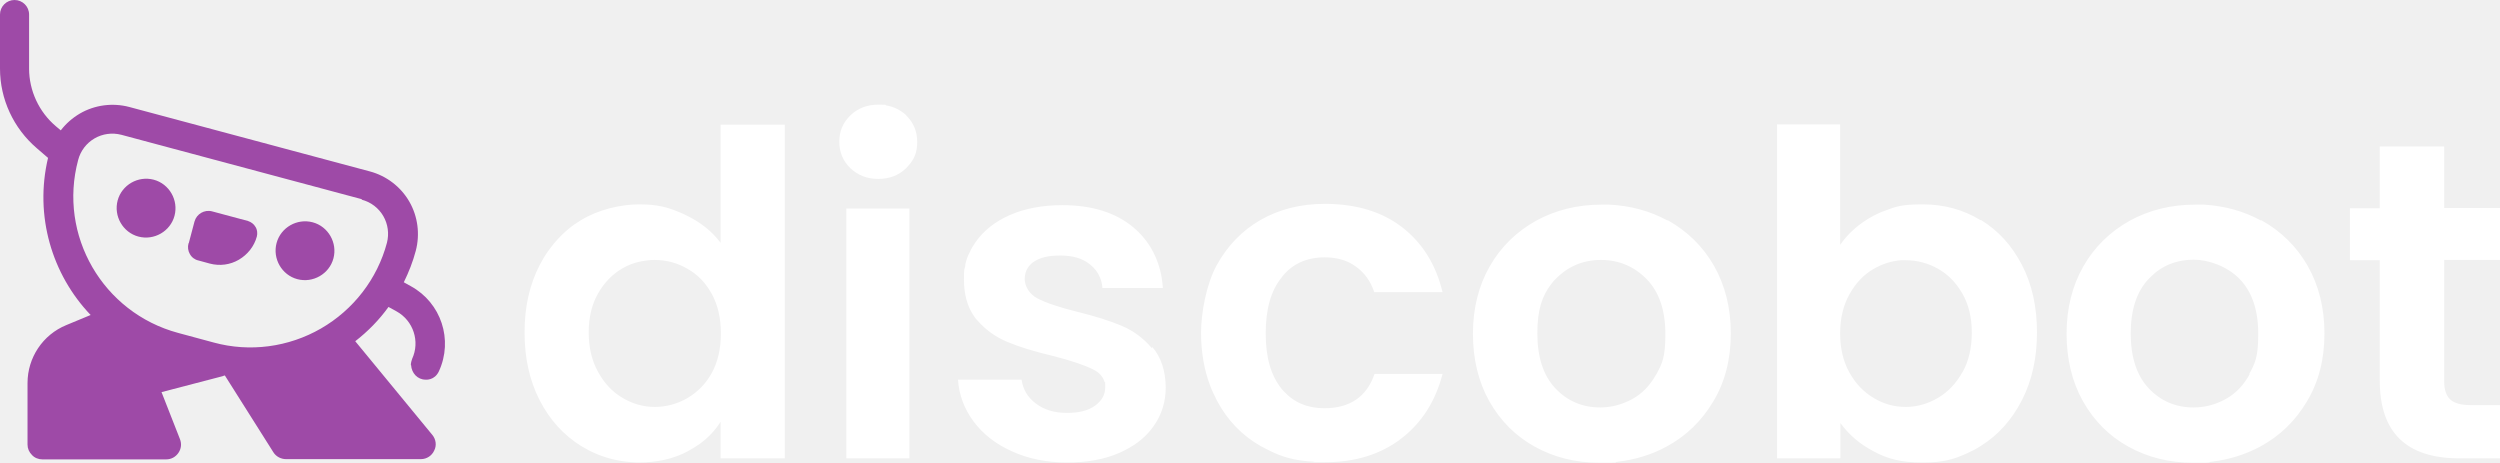
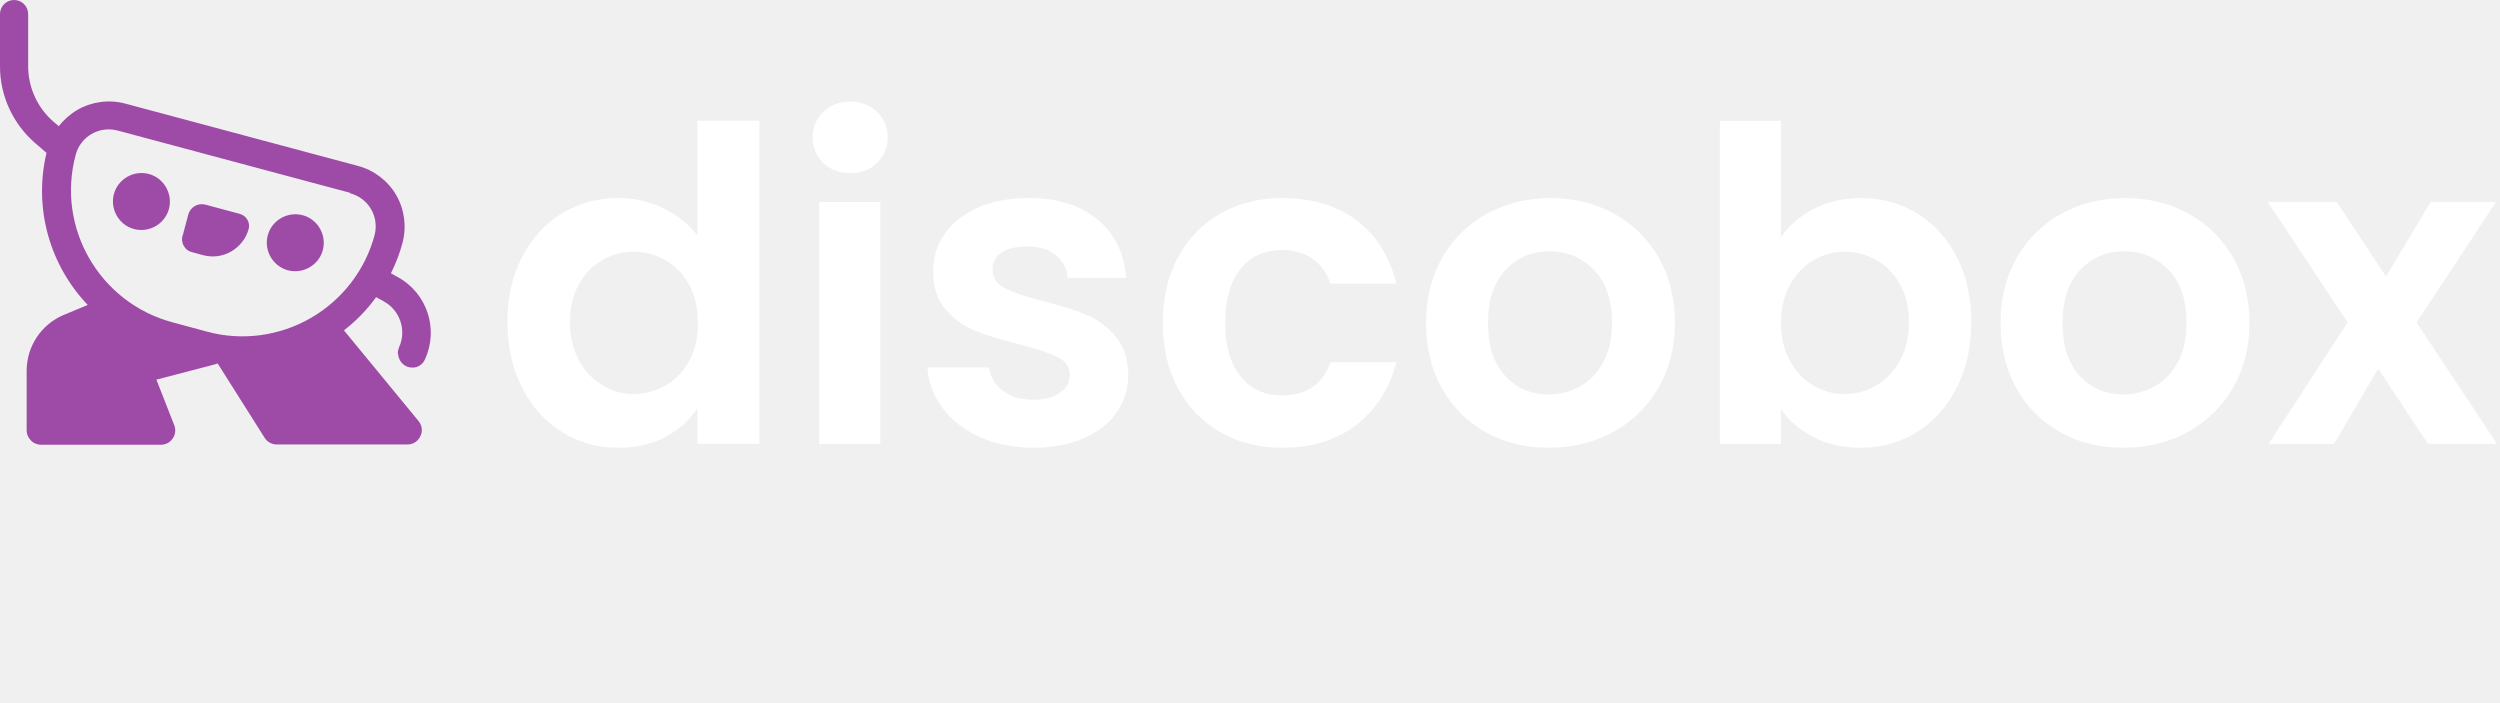
- <svg xmlns="http://www.w3.org/2000/svg" id="Layer_1" version="1.1" viewBox="123.4 193.7 962.7 178.2">
+ <svg xmlns="http://www.w3.org/2000/svg" id="Layer_1" data-name="Layer 1" viewBox="0 0 994.39 279.52">
  <defs>
    <style>
-       .st1 {
-         fill: #fff;
-       }
- 
-       .st1, .st2 {
+       .cls-1 {
+         fill: #9e4aa7;
        fill-rule: evenodd;
      }

-       .st2 {
-         fill: #9e4aa7;
-       }
- 
-       .st3 {
+       .cls-2 {
        fill: #fff;
      }
    </style>
  </defs>
-   <path class="st3" d="M400.9,241.7h0v45.5c-3.4-4.5-7.8-8-13.5-10.7-.7-.4-1.5-.7-2.2-1-4.7-2-8.6-3.1-15.7-3.1s-15.7,2-22.4,6.1c-.7.4-1.3.9-2,1.3-.2.1-.3.2-.5.3,0,0,0,0,0,0-3.9,2.8-7.3,6.3-10.2,10.4-1.2,1.7-2.2,3.4-3.2,5.3h0c-3.9,7.6-5.8,16.1-5.8,25.9s1.9,18.5,5.8,26.1c3.9,7.6,9.2,13.4,15.9,17.6,1,.6,2,1.1,3,1.7,4.3,2.2,9,3.7,13.9,4.3,1.8.2,3.6.4,5.3.4,7.1,0,13.5-1.4,18.9-4.3,1.7-.9,3.2-1.9,4.7-2.9,3.3-2.4,5.9-5.2,8-8.5v14.1h24.7s0,0,0,0v-128.5h-24.7ZM397.5,337.3c-2.3,4.2-5.5,7.4-9.4,9.7-4,2.3-8.2,3.4-12.6,3.4-4.4,0-8.5-1.2-12.4-3.5-3.9-2.3-7-5.6-9.4-10-2.4-4.3-3.6-9.4-3.6-15.2s1.2-10.8,3.6-15c2.4-4.2,5.5-7.4,9.3-9.6,2.4-1.4,4.8-2.3,7.5-2.8,1.6-.3,3.2-.5,4.9-.5,4.5,0,8.8,1.1,12.7,3.4,4,2.2,7.1,5.5,9.4,9.7s3.5,9.3,3.5,15.2-1.2,11-3.5,15.2ZM449.3,274h24.3v96.2h0s-24.3,0-24.3,0v-96.2h0ZM472.3,238.1c2.8,2.7,4.3,6.1,4.3,10.2s-1.1,6.6-3.3,9.1c-.3.4-.7.7-1,1.1-2.8,2.7-6.4,4.1-10.7,4.1s-7.8-1.4-10.7-4.1c-2.8-2.7-4.3-6.1-4.3-10.2s1.4-7.4,4.3-10.2c2.8-2.7,6.4-4.1,10.7-4.1s2.1,0,3.1.3c3,.5,5.5,1.8,7.7,3.8ZM567.2,327.4c3.3,3.9,5,9,5.1,15.4,0,5.6-1.5,10.5-4.6,14.9-2.7,3.9-6.4,7-11.2,9.4-.7.4-1.4.7-2.1,1-5.7,2.5-12.4,3.7-20.1,3.7s-14.9-1.4-21.2-4.3h0c-6.3-2.8-11.2-6.7-14.8-11.5-3.6-4.9-5.6-10.2-6-16.1h0s0,0,0,0h24.5c.5,3.7,2.3,6.8,5.5,9.2,3.2,2.4,7.1,3.6,11.9,3.6s8.3-.9,10.9-2.8c2.6-1.9,3.9-4.2,3.9-7.1s0-1.5-.3-2.1c-.6-2-2.1-3.7-4.5-4.8-3.2-1.6-8.2-3.3-15.2-5.1-7.2-1.7-13.1-3.5-17.6-5.4-4.6-1.9-8.5-4.7-11.8-8.5-.6-.6-1-1.3-1.5-2-2.3-3.6-3.5-8.1-3.5-13.5s.2-3.5.5-5.2c0,0,0-.2,0-.2,0-.1,0-.3,0-.4.4-1.7.9-3.3,1.7-4.7.6-1.4,1.4-2.7,2.3-4,3.1-4.4,7.5-7.9,13.2-10.4,5.7-2.5,12.5-3.8,20.2-3.8,11.5,0,20.6,2.9,27.4,8.6,5.1,4.3,8.5,9.8,10.2,16.3.6,2.2.9,4.5,1.1,7h-23.3c0,0,0-.2,0-.2-.1-1.4-.4-2.6-.9-3.8-.8-2-2.1-3.7-3.9-5.1-2.8-2.3-6.6-3.4-11.4-3.4s-7.8.8-10.2,2.4c-.3.2-.6.4-.8.6-1.8,1.6-2.7,3.6-2.7,6.1s1.6,5.7,4.9,7.4c3.2,1.7,8.3,3.4,15.1,5.1,6.9,1.7,12.7,3.5,17.2,5.4,4.5,1.9,8.4,4.7,11.7,8.6ZM616.9,300.6c-4.1,5-6.1,12.2-6.1,21.5s2,16.2,6.1,21.3c.2.3.5.6.8.9,4,4.4,9.2,6.6,15.7,6.6,9.8,0,16.3-4.4,19.3-13.2h26.2s0,0,0,0h0c-2.7,10.4-7.9,18.7-15.8,24.8-7.9,6.1-17.7,9.2-29.5,9.2s-2.8,0-4.2-.2c-7.7-.4-12.5-1.9-17.6-4.5-1-.5-1.9-1-2.9-1.5-7.2-4.1-12.8-9.9-16.8-17.4-1-1.9-1.9-3.8-2.7-5.9-2.3-6.1-3.5-12.9-3.5-20.4s2-18.7,6.1-26.1h0c4.1-7.4,9.7-13.2,16.8-17.3,7.2-4.1,15.4-6.2,24.7-6.2s.8,0,1.1,0c11.5.2,21,3.1,28.6,8.9,7.8,6,13.1,14.3,15.7,25.1h-26.2s0,0,0,0h-.1c-1.4-4.2-3.7-7.4-7-9.8-.8-.6-1.7-1.1-2.6-1.6-2.7-1.3-5.9-2-9.5-2-6.9,0-12.5,2.5-16.5,7.6ZM765.5,278.6c-6.8-3.7-14.3-5.7-22.4-6.1-1,0-2,0-3,0-9.3,0-17.7,2.1-25.2,6.2-7.5,4.2-13.5,10-17.8,17.5s-6.5,16.2-6.5,26,2.1,18.5,6.3,26c4.3,7.6,10.1,13.4,17.5,17.5,7.4,4.1,15.7,6.2,25,6.2s4.7-.1,7-.4c6.7-.8,13-2.7,18.7-5.8,7.6-4.1,13.6-9.9,18.1-17.5,4.5-7.5,6.7-16.2,6.7-26.1s-2.2-18.5-6.5-26.1c-4.3-7.5-10.3-13.3-17.8-17.5ZM761.2,337.8c-2.3,4.2-5.4,7.5-9.3,9.6h0c-3.9,2.1-8,3.2-12.3,3.2-6.9,0-12.7-2.5-17.3-7.4-4.6-4.9-6.9-12-6.9-21.1s1.8-14.4,5.4-19.1c.5-.6,1-1.3,1.6-1.8,4.7-4.9,10.6-7.4,17.5-7.4s12.8,2.5,17.6,7.4c4.8,4.9,7.2,12,7.2,21.1s-1.2,11.3-3.5,15.6ZM886.1,278.5c-6.7-4.1-14.1-6.1-22.3-6.1s-10.2.8-14.7,2.5c-1.5.5-2.9,1.2-4.3,1.9h0c-5.4,2.9-9.7,6.7-12.8,11.2v-46.4h-24.3c0,.1,0,.1,0,.1v128.5h24.3c0-.1.1-.1.1-.1v-13.5c3.2,4.4,7.4,8.1,12.8,10.9,5.3,2.9,10.6,4.3,18.8,4.3s12-1.2,17.3-3.6c1.8-.8,3.5-1.7,5.2-2.8,6.7-4.2,11.9-10,15.8-17.6,3.9-7.6,5.8-16.3,5.8-26.1s-1.9-18.5-5.8-26c-3.9-7.5-9.1-13.2-15.8-17.3ZM879.1,337c-2.4,4.3-5.5,7.6-9.4,9.9-3.9,2.3-8.1,3.5-12.4,3.5-4.4,0-8.5-1.1-12.3-3.4-3.9-2.3-7-5.5-9.4-9.8-2.4-4.3-3.6-9.3-3.6-15.1s1.2-10.8,3.6-15.1c2.4-4.3,5.5-7.6,9.4-9.8,3.3-1.9,6.8-3,10.5-3.3.5,0,1.1,0,1.6,0,4.5,0,8.7,1.1,12.6,3.3,3.9,2.2,7,5.4,9.4,9.6,2.4,4.2,3.6,9.1,3.6,15s-1.2,11-3.6,15.3ZM994,278.6c-6.6-3.6-13.9-5.6-21.9-6.1-1.1,0-2.3,0-3.4,0-9.3,0-17.7,2.1-25.2,6.2-7.5,4.2-13.5,10-17.8,17.5s-6.5,16.2-6.5,26,2.1,18.5,6.3,26c4.3,7.6,10.1,13.4,17.5,17.5h0c7.4,4.1,15.7,6.2,25,6.2s4.7-.1,7-.4c6.7-.8,12.9-2.7,18.7-5.8,7.6-4.1,13.6-9.9,18.1-17.5,4.5-7.5,6.7-16.2,6.7-26.1s-2.2-18.5-6.5-26.1c-4.3-7.5-10.3-13.3-17.8-17.5ZM989.7,337.8c-2.3,4.2-5.4,7.5-9.3,9.6h0c-3.8,2.1-7.9,3.2-12.3,3.2-6.9,0-12.7-2.5-17.3-7.4-4.6-4.9-6.9-12-6.9-21.1s2.3-16.2,7-21.1c.9-.9,1.8-1.7,2.7-2.5,4.1-3.2,9-4.8,14.6-4.8s12.8,2.5,17.6,7.4c4.8,4.9,7.2,12,7.2,21.1s-1.2,11.3-3.5,15.6ZM1064.6,293.9v46.6c0,3.2.8,5.6,2.3,7,1.5,1.4,4.1,2.2,7.8,2.2h11.1s.3,0,.3,0v20.5h-.3s-15.3,0-15.3,0c-20.5,0-30.7-10-30.7-29.9v-46.4h-11.2s-.3,0-.3,0v-20h11.5v-23.8h24.5c0,0,.3,0,.3,0v23.7h21.2c0,0,.3,0,.3,0v20h-21.5Z" />
-   <path class="st2" d="M281.6,334.3c0-.8.3-1.9.5-2.4,3.1-6.7.5-14.7-6-18.3l-3.1-1.7c-3.6,5-7.9,9.4-12.8,13.2l29.7,36.1c1.4,1.7,1.7,4.1.7,6-.9,2-2.9,3.3-5.1,3.3h-52c-1.9,0-3.8-1-4.8-2.6l-18.7-29.6h-.2c-.4.2-.8.3-1.2.4l-23,6,7.1,18.1c.7,1.8.5,3.7-.6,5.3-1.1,1.6-2.8,2.5-4.7,2.5h-47.7c-1.5,0-3-.6-4-1.7-1.1-1.1-1.7-2.5-1.7-4v-23.7c0-9.8,5.9-18.6,14.9-22.3l9.4-3.9c-14.9-15.6-21.7-38.2-16.4-60.5l-4.3-3.7c-9-7.7-14.2-18.9-14.2-30.7v-20.8c0-3.1,2.5-5.6,5.6-5.6s5.6,2.5,5.6,5.6v20.8c0,8.5,3.8,16.7,10.3,22.2l1.9,1.6c2-2.6,4.5-4.8,7.4-6.5h0c5.7-3.3,12.6-4.2,19-2.5l92.6,24.8c6.4,1.7,11.9,5.9,15.2,11.6q2.2,3.8,0,0c3.3,5.7,4.2,12.6,2.5,19-1.1,4.2-2.7,8.2-4.6,12.1l2.7,1.5c11.7,6.4,16.4,20.7,10.8,32.8-1.7,3.6-5.1,3.2-5.1,3.2-3.1,0-5.4-2.5-5.6-5.6h-.1ZM262.7,270.6c3.5.9,6.5,3.2,8.3,6.3s2.3,6.8,1.4,10.3c-3.7,13.9-12.9,25.8-25.4,33h0c-12.5,7.2-27.4,9.2-41.3,5.4l-13.7-3.7c-29-7.8-46.3-37.6-38.5-66.6.9-3.5,3.2-6.5,6.3-8.3s6.8-2.3,10.3-1.4l92.6,24.8v.2Z" />
-   <path class="st2" d="M243.8,279.3c-6-1.6-12.3,2-13.9,8-1.6,6,2,12.3,8,13.9s12.3-2,13.9-8-2-12.3-8-13.9Z" />
-   <path class="st2" d="M196,287.4c-.4,1.4-.2,2.9.5,4.1.7,1.3,1.9,2.2,3.3,2.5l4.4,1.2c3.8,1,7.8.5,11.2-1.5s5.9-5.2,6.9-8.9c.3-1.2.2-2.6-.5-3.7-.6-1.1-1.7-1.9-2.9-2.3l-13.8-3.7c-3-.8-6,1-6.8,3.9-.7,2.6-1.5,5.7-2.2,8.3h0Z" />
-   <path class="st2" d="M182.6,262.9c6,1.6,9.6,7.9,8,13.9s-7.9,9.6-13.9,8h0c-6-1.6-9.6-7.9-8-13.9s7.9-9.6,13.9-8h0Z" />
+   <g>
+     <path class="cls-2" d="M207.68,102.22c3.88-7.52,9.17-13.31,15.89-17.37,6.71-4.05,14.18-6.08,22.4-6.08,6.25,0,12.21,1.36,17.89,4.08,5.67,2.72,10.19,6.34,13.54,10.85v-45.67h24.66v128.5h-24.66v-14.24c-3.01,4.75-7.24,8.57-12.68,11.46-5.44,2.89-11.75,4.34-18.93,4.34-8.1,0-15.51-2.08-22.23-6.25-6.72-4.17-12.01-10.04-15.89-17.63-3.88-7.58-5.82-16.29-5.82-26.13s1.94-18.35,5.82-25.87ZM274.1,113.24c-2.32-4.22-5.44-7.47-9.38-9.72-3.94-2.26-8.16-3.39-12.68-3.39s-8.68,1.1-12.5,3.3c-3.82,2.2-6.92,5.41-9.29,9.64-2.37,4.23-3.56,9.23-3.56,15.02s1.19,10.85,3.56,15.19c2.37,4.34,5.5,7.67,9.38,9.98,3.88,2.32,8.02,3.47,12.42,3.47s8.74-1.13,12.68-3.39c3.93-2.26,7.06-5.5,9.38-9.72,2.31-4.22,3.47-9.29,3.47-15.19s-1.16-10.97-3.47-15.19Z" />
+     <path class="cls-2" d="M327.5,64.8c-2.84-2.72-4.25-6.1-4.25-10.16s1.42-7.44,4.25-10.16c2.84-2.72,6.4-4.08,10.68-4.08s7.84,1.36,10.68,4.08c2.84,2.72,4.25,6.11,4.25,10.16s-1.42,7.44-4.25,10.16c-2.84,2.72-6.4,4.08-10.68,4.08s-7.84-1.36-10.68-4.08ZM350.16,80.34v96.2h-24.31v-96.2h24.31Z" />
+     <path class="cls-2" d="M389.75,173.85c-6.25-2.84-11.2-6.69-14.85-11.55-3.65-4.86-5.64-10.25-5.99-16.15h24.48c.46,3.71,2.28,6.77,5.47,9.2,3.18,2.43,7.15,3.65,11.9,3.65s8.25-.93,10.85-2.78c2.6-1.85,3.91-4.22,3.91-7.12,0-3.13-1.59-5.47-4.78-7.03-3.19-1.56-8.25-3.27-15.19-5.12-7.18-1.74-13.05-3.53-17.63-5.38-4.57-1.85-8.51-4.69-11.81-8.51s-4.95-8.97-4.95-15.46c0-5.32,1.53-10.19,4.6-14.59,3.07-4.4,7.47-7.87,13.2-10.42,5.73-2.55,12.47-3.82,20.23-3.82,11.46,0,20.6,2.87,27.44,8.6,6.83,5.73,10.59,13.46,11.29,23.18h-23.27c-.35-3.82-1.94-6.86-4.78-9.12-2.84-2.26-6.63-3.39-11.37-3.39-4.4,0-7.79.81-10.16,2.43-2.37,1.62-3.56,3.88-3.56,6.77,0,3.24,1.62,5.7,4.86,7.38,3.24,1.68,8.28,3.39,15.11,5.12,6.95,1.74,12.68,3.53,17.19,5.38,4.51,1.85,8.42,4.72,11.72,8.6,3.3,3.88,5.01,9,5.12,15.37,0,5.56-1.54,10.54-4.6,14.93-3.07,4.4-7.47,7.84-13.2,10.33s-12.42,3.73-20.06,3.73-14.93-1.42-21.19-4.25Z" />
+     <path class="cls-2" d="M468.59,102.3c4.05-7.47,9.67-13.25,16.84-17.36,7.18-4.11,15.4-6.16,24.66-6.16,11.92,0,21.79,2.98,29.61,8.94,7.81,5.96,13.05,14.33,15.71,25.09h-26.22c-1.39-4.17-3.73-7.44-7.03-9.81-3.3-2.37-7.38-3.56-12.24-3.56-6.95,0-12.45,2.52-16.5,7.55-4.05,5.04-6.08,12.19-6.08,21.45s2.02,16.24,6.08,21.27c4.05,5.04,9.55,7.55,16.5,7.55,9.84,0,16.26-4.4,19.27-13.2h26.22c-2.66,10.42-7.93,18.7-15.8,24.83-7.87,6.14-17.71,9.2-29.52,9.2-9.26,0-17.48-2.05-24.66-6.16-7.18-4.11-12.79-9.9-16.84-17.37-4.05-7.47-6.08-16.18-6.08-26.13s2.02-18.67,6.08-26.13Z" />
+     <path class="cls-2" d="M591.01,171.94c-7.41-4.11-13.23-9.93-17.45-17.45-4.23-7.52-6.34-16.21-6.34-26.05s2.17-18.52,6.51-26.05c4.34-7.52,10.27-13.34,17.8-17.45,7.52-4.11,15.92-6.16,25.18-6.16s17.65,2.06,25.18,6.16c7.52,4.11,13.46,9.93,17.8,17.45,4.34,7.53,6.51,16.21,6.51,26.05s-2.23,18.52-6.69,26.05c-4.46,7.53-10.48,13.34-18.06,17.45-7.58,4.11-16.06,6.16-25.44,6.16s-17.6-2.05-25.01-6.16ZM628.43,153.7c3.88-2.14,6.97-5.35,9.29-9.64,2.31-4.28,3.47-9.49,3.47-15.63,0-9.14-2.4-16.18-7.21-21.1-4.81-4.92-10.68-7.38-17.63-7.38s-12.76,2.46-17.45,7.38c-4.69,4.92-7.03,11.95-7.03,21.1s2.28,16.18,6.86,21.1c4.57,4.92,10.33,7.38,17.28,7.38,4.4,0,8.54-1.07,12.42-3.21Z" />
+     <path class="cls-2" d="M721.33,83.12c5.5-2.89,11.78-4.34,18.84-4.34,8.22,0,15.66,2.03,22.31,6.08,6.66,4.05,11.92,9.81,15.8,17.28,3.88,7.47,5.82,16.12,5.82,25.96s-1.94,18.55-5.82,26.13c-3.88,7.58-9.15,13.46-15.8,17.63-6.66,4.17-14.09,6.25-22.31,6.25-7.18,0-13.46-1.42-18.84-4.25-5.38-2.84-9.7-6.51-12.94-11.03v13.72h-24.31V48.04h24.31v46.36c3.13-4.63,7.44-8.39,12.94-11.29ZM755.72,113.07c-2.38-4.22-5.5-7.44-9.38-9.64-3.88-2.2-8.07-3.3-12.59-3.3s-8.54,1.13-12.42,3.39c-3.88,2.26-7.01,5.53-9.38,9.81-2.37,4.28-3.56,9.32-3.56,15.11s1.19,10.83,3.56,15.11c2.37,4.28,5.5,7.55,9.38,9.81,3.88,2.26,8.01,3.39,12.42,3.39s8.71-1.16,12.59-3.47c3.88-2.31,7-5.61,9.38-9.9,2.37-4.28,3.56-9.38,3.56-15.28s-1.19-10.79-3.56-15.02Z" />
+     <path class="cls-2" d="M819.53,171.94c-7.41-4.11-13.23-9.93-17.45-17.45-4.23-7.52-6.34-16.21-6.34-26.05s2.17-18.52,6.51-26.05c4.34-7.52,10.27-13.34,17.8-17.45,7.52-4.11,15.92-6.16,25.18-6.16s17.65,2.06,25.18,6.16c7.52,4.11,13.46,9.93,17.8,17.45,4.34,7.53,6.51,16.21,6.51,26.05s-2.23,18.52-6.69,26.05c-4.46,7.53-10.48,13.34-18.06,17.45-7.58,4.11-16.06,6.16-25.44,6.16s-17.6-2.05-25.01-6.16ZM856.95,153.7c3.88-2.14,6.97-5.35,9.29-9.64,2.31-4.28,3.47-9.49,3.47-15.63,0-9.14-2.4-16.18-7.21-21.1-4.81-4.92-10.68-7.38-17.63-7.38s-12.76,2.46-17.45,7.38c-4.69,4.92-7.03,11.95-7.03,21.1s2.28,16.18,6.86,21.1c4.57,4.92,10.33,7.38,17.28,7.38,4.4,0,8.54-1.07,12.42-3.21Z" />
+     <path class="cls-2" d="M965.74,176.54l-19.8-29.87-17.54,29.87h-26.05l31.43-48.28-31.78-47.93h27.44l19.62,29.69,17.71-29.69h26.05l-31.6,47.93,31.95,48.28h-27.44Z" />
+   </g>
+   <g id="robot-863">
+     <path class="cls-1" d="M158.2,140.6c0-.8.3-1.9.5-2.4,3.1-6.7.5-14.7-6-18.3l-3.1-1.7c-3.6,5-7.9,9.4-12.8,13.2l29.7,36.1c1.4,1.7,1.7,4.1.7,6-.9,2-2.9,3.3-5.1,3.3h-52c-1.9,0-3.8-1-4.8-2.6l-18.7-29.6h-.2c-.4.2-.8.3-1.2.4l-23,6,7.1,18.1c.7,1.8.5,3.7-.6,5.3-1.1,1.6-2.8,2.5-4.7,2.5H16.3c-1.5,0-3-.6-4-1.7-1.1-1.1-1.7-2.5-1.7-4v-23.7c0-9.8,5.9-18.6,14.9-22.3l9.4-3.9c-14.9-15.6-21.7-38.2-16.4-60.5l-4.3-3.7C5.2,49.4,0,38.2,0,26.4V5.6C0,2.5,2.5,0,5.6,0s5.6,2.5,5.6,5.6v20.8c0,8.5,3.8,16.7,10.3,22.2l1.9,1.6c2-2.6,4.5-4.8,7.4-6.5h0c5.7-3.3,12.6-4.2,19-2.5l92.6,24.8c6.4,1.7,11.9,5.9,15.2,11.6q1.47,2.53,0,0c3.3,5.7,4.2,12.6,2.5,19-1.1,4.2-2.7,8.2-4.6,12.1l2.7,1.5c11.7,6.4,16.4,20.7,10.8,32.8-1.7,3.6-5.1,3.2-5.1,3.2-3.1,0-5.4-2.5-5.6-5.6h-.1ZM139.3,76.9c3.5.9,6.5,3.2,8.3,6.3s2.3,6.8,1.4,10.3c-3.7,13.9-12.9,25.8-25.4,33h0c-12.5,7.2-27.4,9.2-41.3,5.4l-13.7-3.7c-29-7.8-46.3-37.6-38.5-66.6.9-3.5,3.2-6.5,6.3-8.3s6.8-2.3,10.3-1.4l92.6,24.8v.2h0ZM120.4,85.6c-6-1.6-12.3,2-13.9,8-1.6,6,2,12.3,8,13.9s12.3-2,13.9-8-2-12.3-8-13.9ZM72.6,93.7c-.4,1.4-.2,2.9.5,4.1.7,1.3,1.9,2.2,3.3,2.5l4.4,1.2c3.8,1,7.8.5,11.2-1.5s5.9-5.2,6.9-8.9c.3-1.2.2-2.6-.5-3.7-.6-1.1-1.7-1.9-2.9-2.3l-13.8-3.7c-3-.8-6,1-6.8,3.9-.7,2.6-1.5,5.7-2.2,8.3h0l-.1.1ZM59.2,69.2c6,1.6,9.6,7.9,8,13.9s-7.9,9.6-13.9,8h0c-6-1.6-9.6-7.9-8-13.9s7.9-9.6,13.9-8h0Z" />
+   </g>
</svg>
